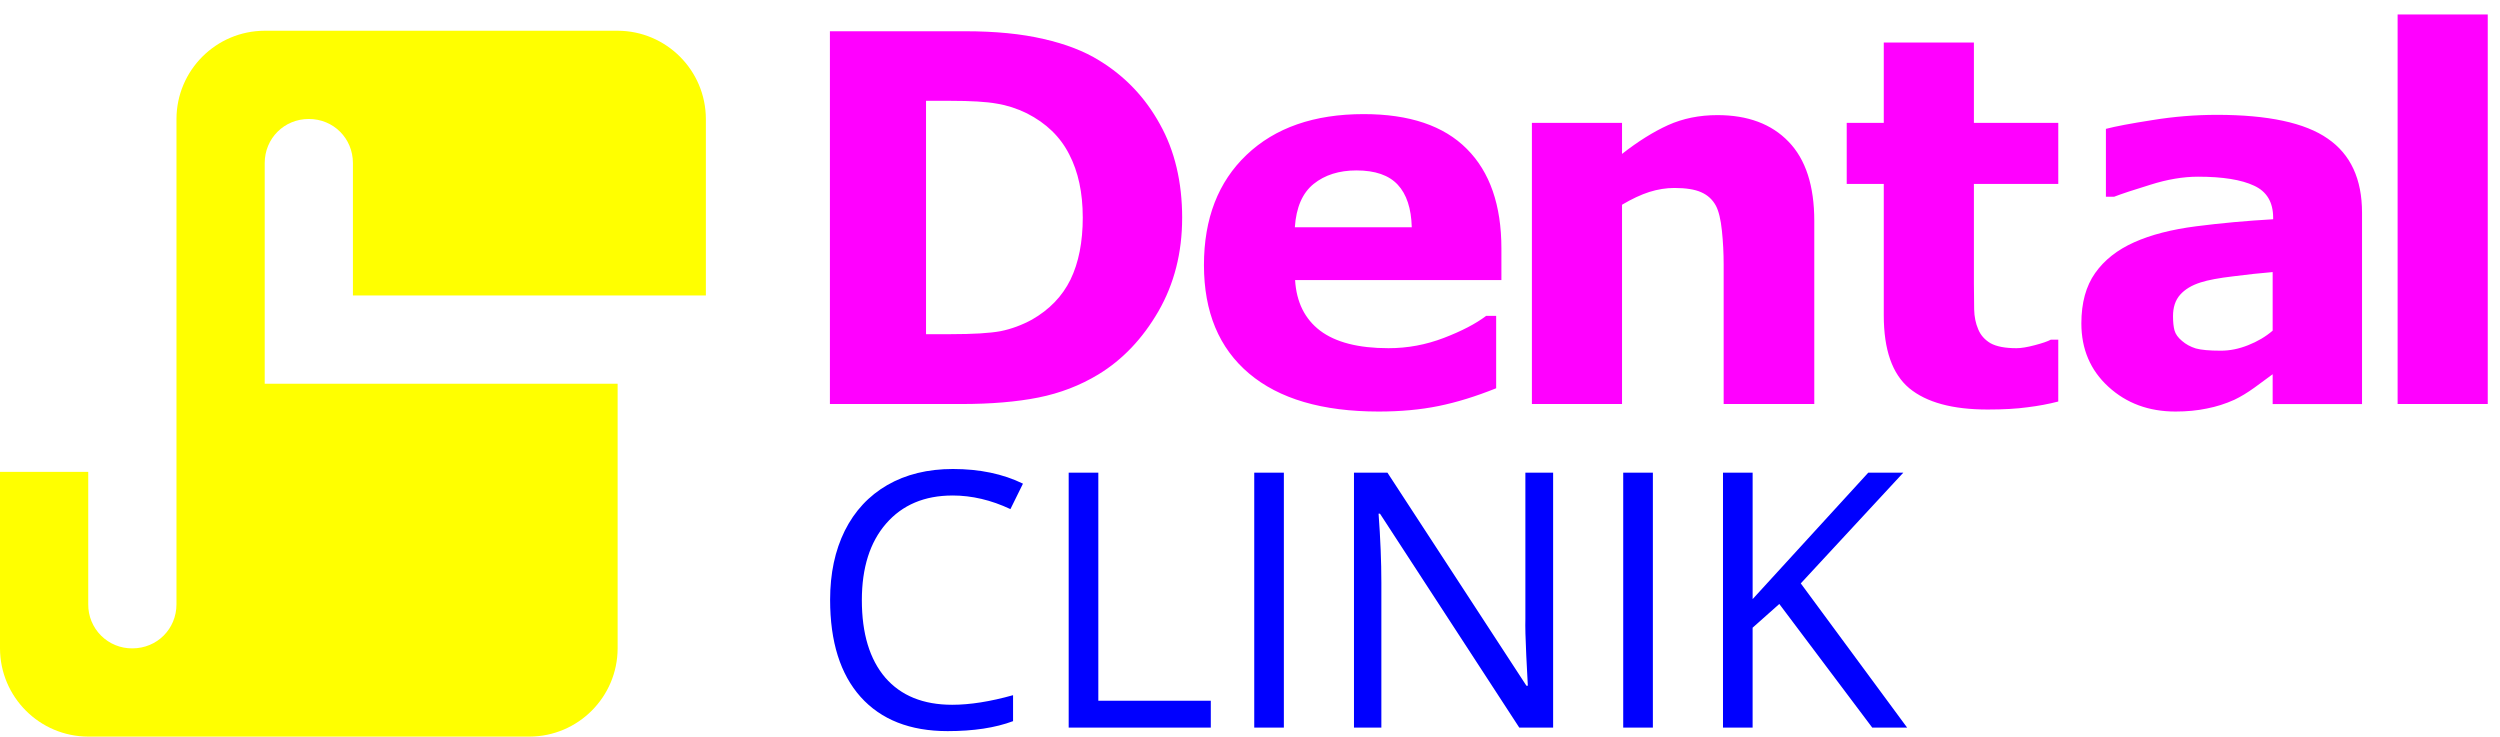
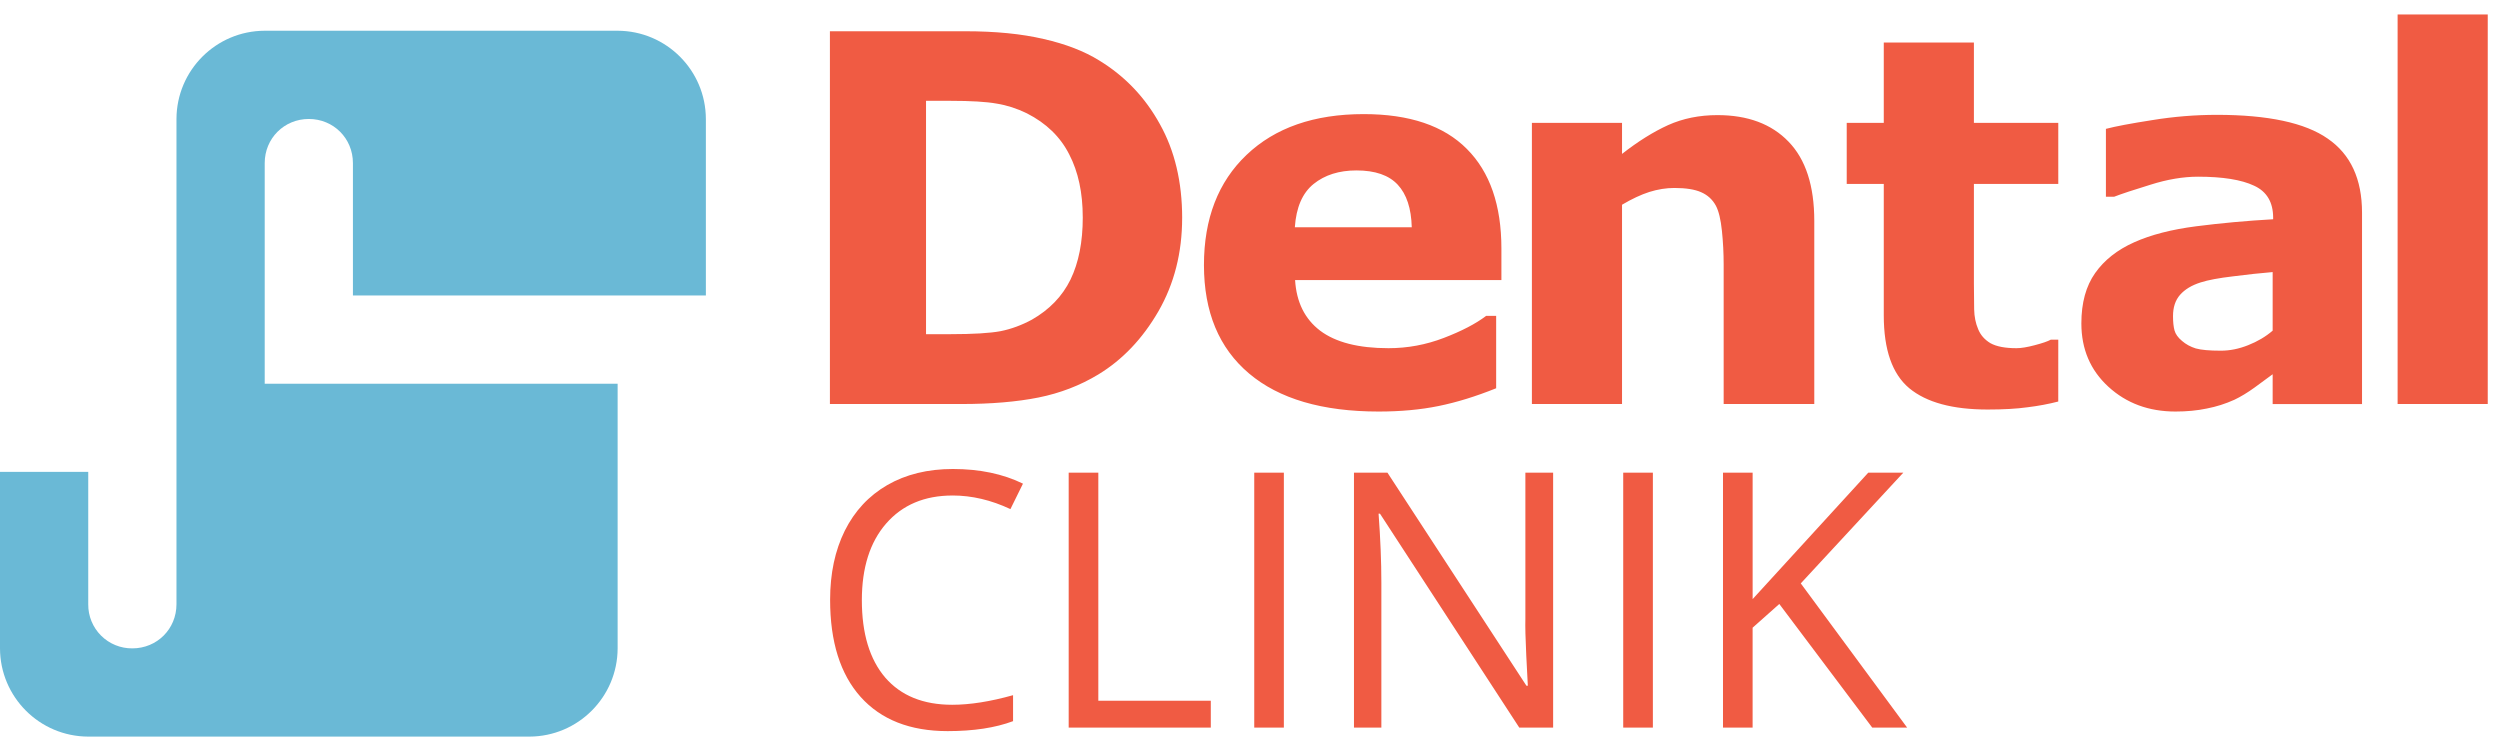
<svg xmlns="http://www.w3.org/2000/svg" width="112" height="33">
-   <path fill="#ff0" d="M11.859 1.377A3.964 3.964 0 0 0 7.906 5.33v21.74c0 1.108-.87 1.977-1.977 1.977a1.957 1.957 0 0 1-1.976-1.976v-5.93H0v7.906A3.964 3.964 0 0 0 3.953 33h19.764a3.964 3.964 0 0 0 3.953-3.953V17.19H11.859V7.306c0-1.106.87-1.976 1.976-1.976 1.107 0 1.976.87 1.976 1.976v5.93h15.812V5.33a3.964 3.964 0 0 0-3.953-3.953z" />
-   <path fill="#f0f" d="M52.96 9.767q0 2.333-1.065 4.183-1.066 1.84-2.692 2.827-1.223.74-2.681 1.032-1.458.291-3.455.291H37.18V1.4h6.057q2.041 0 3.522.348 1.48.336 2.49.964 1.727 1.055 2.714 2.85.998 1.783.998 4.206zm-4.453-.034q0-1.649-.605-2.815-.595-1.178-1.896-1.84-.662-.325-1.357-.437-.684-.124-2.075-.124h-1.088v10.454h1.088q1.536 0 2.254-.135.718-.145 1.402-.516 1.178-.673 1.728-1.794.55-1.133.55-2.793zM67.263 12.548H58.02q.09 1.48 1.122 2.266 1.043.785 3.062.785 1.279 0 2.479-.46 1.2-.46 1.895-.987h.45v3.242q-1.37.55-2.58.796-1.212.247-2.681.247-3.792 0-5.81-1.705-2.02-1.705-2.02-4.857 0-3.118 1.907-4.935 1.918-1.828 5.25-1.828 3.073 0 4.62 1.559 1.549 1.548 1.549 4.464zm-4.016-2.366q-.033-1.268-.628-1.907-.594-.64-1.85-.64-1.167 0-1.919.606-.751.606-.841 1.94zM81.28 18.1h-4.06v-6.247q0-.763-.078-1.514-.079-.763-.27-1.122-.224-.415-.661-.606-.426-.19-1.2-.19-.55 0-1.122.179-.56.18-1.222.572V18.1h-4.038V5.504h4.038v1.391q1.076-.841 2.063-1.29.999-.448 2.21-.448 2.042 0 3.186 1.189Q81.28 7.534 81.28 9.9zM92.21 17.988q-.65.169-1.379.258-.729.101-1.783.101-2.356 0-3.511-.953-1.144-.954-1.144-3.264V8.24h-1.66V5.504h1.66v-3.6h4.038v3.6h3.78v2.737h-3.78v4.464q0 .662.011 1.156.011.493.18.886.157.392.55.628.403.224 1.166.224.314 0 .818-.134.516-.135.718-.247h.337zM101.815 14.814v-2.625q-.82.068-1.773.191-.953.112-1.446.27-.606.19-.931.56-.314.359-.314.953 0 .393.067.64t.336.47q.258.225.617.337.36.101 1.122.101.606 0 1.222-.246.629-.247 1.1-.651zm0 1.952q-.326.246-.808.594-.482.348-.908.55-.595.269-1.234.392-.64.135-1.402.135-1.795 0-3.006-1.11-1.212-1.11-1.212-2.838 0-1.38.617-2.255t1.75-1.38q1.122-.504 2.782-.717 1.66-.213 3.443-.314v-.068q0-1.043-.852-1.435-.853-.404-2.513-.404-.998 0-2.131.359-1.133.347-1.626.538h-.37v-3.04q.639-.168 2.075-.392 1.446-.236 2.893-.236 3.444 0 4.97 1.066 1.536 1.054 1.536 3.32v8.57h-4.004zM111.451 18.1h-4.038V.648h4.038z" />
-   <path fill="#00f" d="M42.674 22.199q-1.883 0-2.977 1.258-1.086 1.25-1.086 3.43 0 2.242 1.047 3.468 1.055 1.219 3 1.219 1.195 0 2.727-.43v1.164q-1.188.446-2.93.446-2.524 0-3.899-1.532-1.367-1.53-1.367-4.351 0-1.766.657-3.094.664-1.328 1.906-2.047 1.25-.719 2.937-.719 1.797 0 3.14.657l-.562 1.14q-1.296-.61-2.593-.61zM47.877 32.597V21.176h1.328v10.218h5.039v1.203zM56.19 32.597V21.176h1.327v11.421zM69.58 32.597h-1.516l-6.242-9.586h-.062q.125 1.688.125 3.094v6.492h-1.227V21.176h1.5l6.227 9.546h.062q-.016-.21-.07-1.351-.055-1.149-.04-1.64v-6.555h1.243zM72.72 32.597V21.176h1.329v11.421zM85.44 32.597h-1.563l-4.164-5.539-1.196 1.063v4.476H77.19V21.176h1.328v5.664l5.18-5.664h1.57l-4.593 4.96z" />
+   <path fill="#6AB9D6" d="M11.859 1.377A3.964 3.964 0 0 0 7.906 5.33v21.74c0 1.108-.87 1.977-1.977 1.977a1.957 1.957 0 0 1-1.976-1.976v-5.93H0v7.906A3.964 3.964 0 0 0 3.953 33h19.764a3.964 3.964 0 0 0 3.953-3.953V17.19H11.859V7.306c0-1.106.87-1.976 1.976-1.976 1.107 0 1.976.87 1.976 1.976v5.93h15.812V5.33a3.964 3.964 0 0 0-3.953-3.953z" />
+   <path fill="#F05B43" d="M52.96 9.767q0 2.333-1.065 4.183-1.066 1.84-2.692 2.827-1.223.74-2.681 1.032-1.458.291-3.455.291H37.18V1.4h6.057q2.041 0 3.522.348 1.48.336 2.49.964 1.727 1.055 2.714 2.85.998 1.783.998 4.206zm-4.453-.034q0-1.649-.605-2.815-.595-1.178-1.896-1.84-.662-.325-1.357-.437-.684-.124-2.075-.124h-1.088v10.454h1.088q1.536 0 2.254-.135.718-.145 1.402-.516 1.178-.673 1.728-1.794.55-1.133.55-2.793zM67.263 12.548H58.02q.09 1.48 1.122 2.266 1.043.785 3.062.785 1.279 0 2.479-.46 1.2-.46 1.895-.987h.45v3.242q-1.37.55-2.58.796-1.212.247-2.681.247-3.792 0-5.81-1.705-2.02-1.705-2.02-4.857 0-3.118 1.907-4.935 1.918-1.828 5.25-1.828 3.073 0 4.62 1.559 1.549 1.548 1.549 4.464zm-4.016-2.366q-.033-1.268-.628-1.907-.594-.64-1.85-.64-1.167 0-1.919.606-.751.606-.841 1.94zM81.28 18.1h-4.06v-6.247q0-.763-.078-1.514-.079-.763-.27-1.122-.224-.415-.661-.606-.426-.19-1.2-.19-.55 0-1.122.179-.56.18-1.222.572V18.1h-4.038V5.504h4.038v1.391q1.076-.841 2.063-1.29.999-.448 2.21-.448 2.042 0 3.186 1.189Q81.28 7.534 81.28 9.9zM92.21 17.988q-.65.169-1.379.258-.729.101-1.783.101-2.356 0-3.511-.953-1.144-.954-1.144-3.264V8.24h-1.66V5.504h1.66v-3.6h4.038v3.6h3.78v2.737h-3.78v4.464q0 .662.011 1.156.011.493.18.886.157.392.55.628.403.224 1.166.224.314 0 .818-.134.516-.135.718-.247h.337zM101.815 14.814v-2.625q-.82.068-1.773.191-.953.112-1.446.27-.606.19-.931.56-.314.359-.314.953 0 .393.067.64t.336.47q.258.225.617.337.36.101 1.122.101.606 0 1.222-.246.629-.247 1.1-.651zm0 1.952q-.326.246-.808.594-.482.348-.908.55-.595.269-1.234.392-.64.135-1.402.135-1.795 0-3.006-1.11-1.212-1.11-1.212-2.838 0-1.38.617-2.255t1.75-1.38q1.122-.504 2.782-.717 1.66-.213 3.443-.314v-.068q0-1.043-.852-1.435-.853-.404-2.513-.404-.998 0-2.131.359-1.133.347-1.626.538h-.37v-3.04q.639-.168 2.075-.392 1.446-.236 2.893-.236 3.444 0 4.97 1.066 1.536 1.054 1.536 3.32v8.57h-4.004zM111.451 18.1h-4.038V.648h4.038z" />
+   <path fill="#F05B43" d="M42.674 22.199q-1.883 0-2.977 1.258-1.086 1.25-1.086 3.43 0 2.242 1.047 3.468 1.055 1.219 3 1.219 1.195 0 2.727-.43v1.164q-1.188.446-2.93.446-2.524 0-3.899-1.532-1.367-1.53-1.367-4.351 0-1.766.657-3.094.664-1.328 1.906-2.047 1.25-.719 2.937-.719 1.797 0 3.14.657l-.562 1.14q-1.296-.61-2.593-.61zM47.877 32.597V21.176h1.328v10.218h5.039v1.203zM56.19 32.597V21.176h1.327v11.421zM69.58 32.597h-1.516l-6.242-9.586h-.062q.125 1.688.125 3.094v6.492h-1.227V21.176h1.5l6.227 9.546h.062q-.016-.21-.07-1.351-.055-1.149-.04-1.64v-6.555h1.243zM72.72 32.597V21.176h1.329v11.421zM85.44 32.597h-1.563l-4.164-5.539-1.196 1.063v4.476H77.19V21.176h1.328v5.664l5.18-5.664h1.57l-4.593 4.96z" />
</svg>
